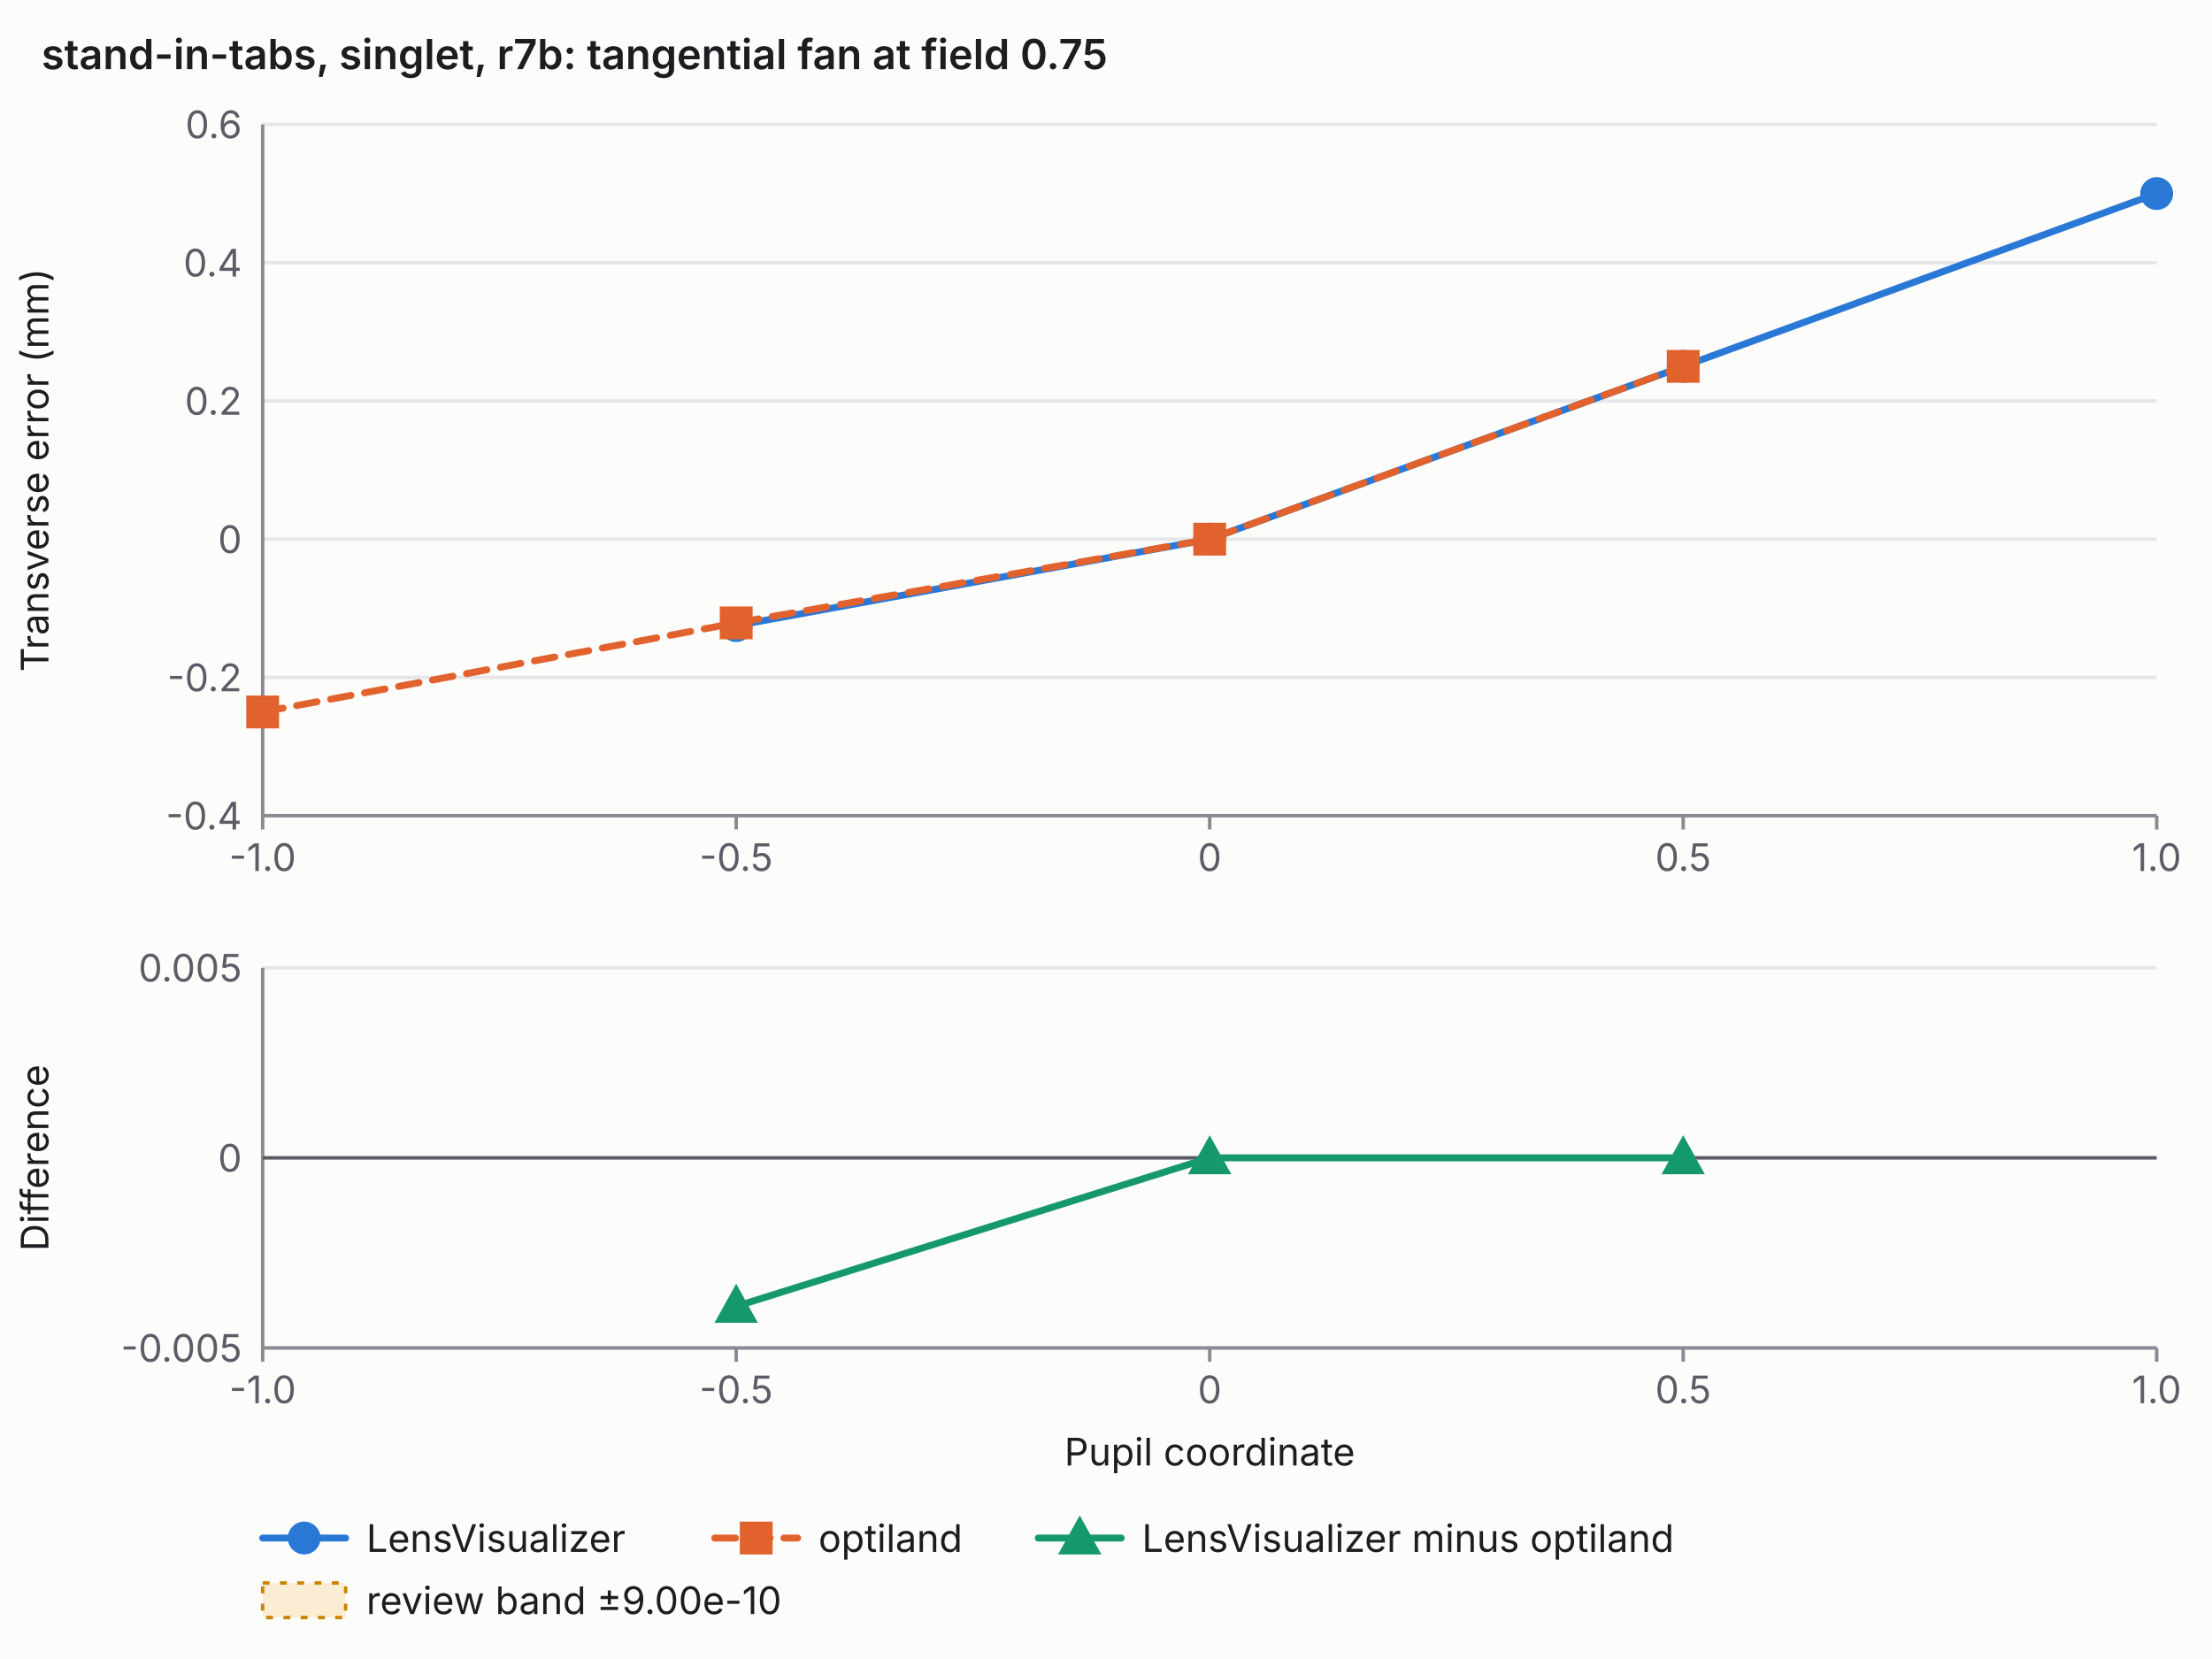
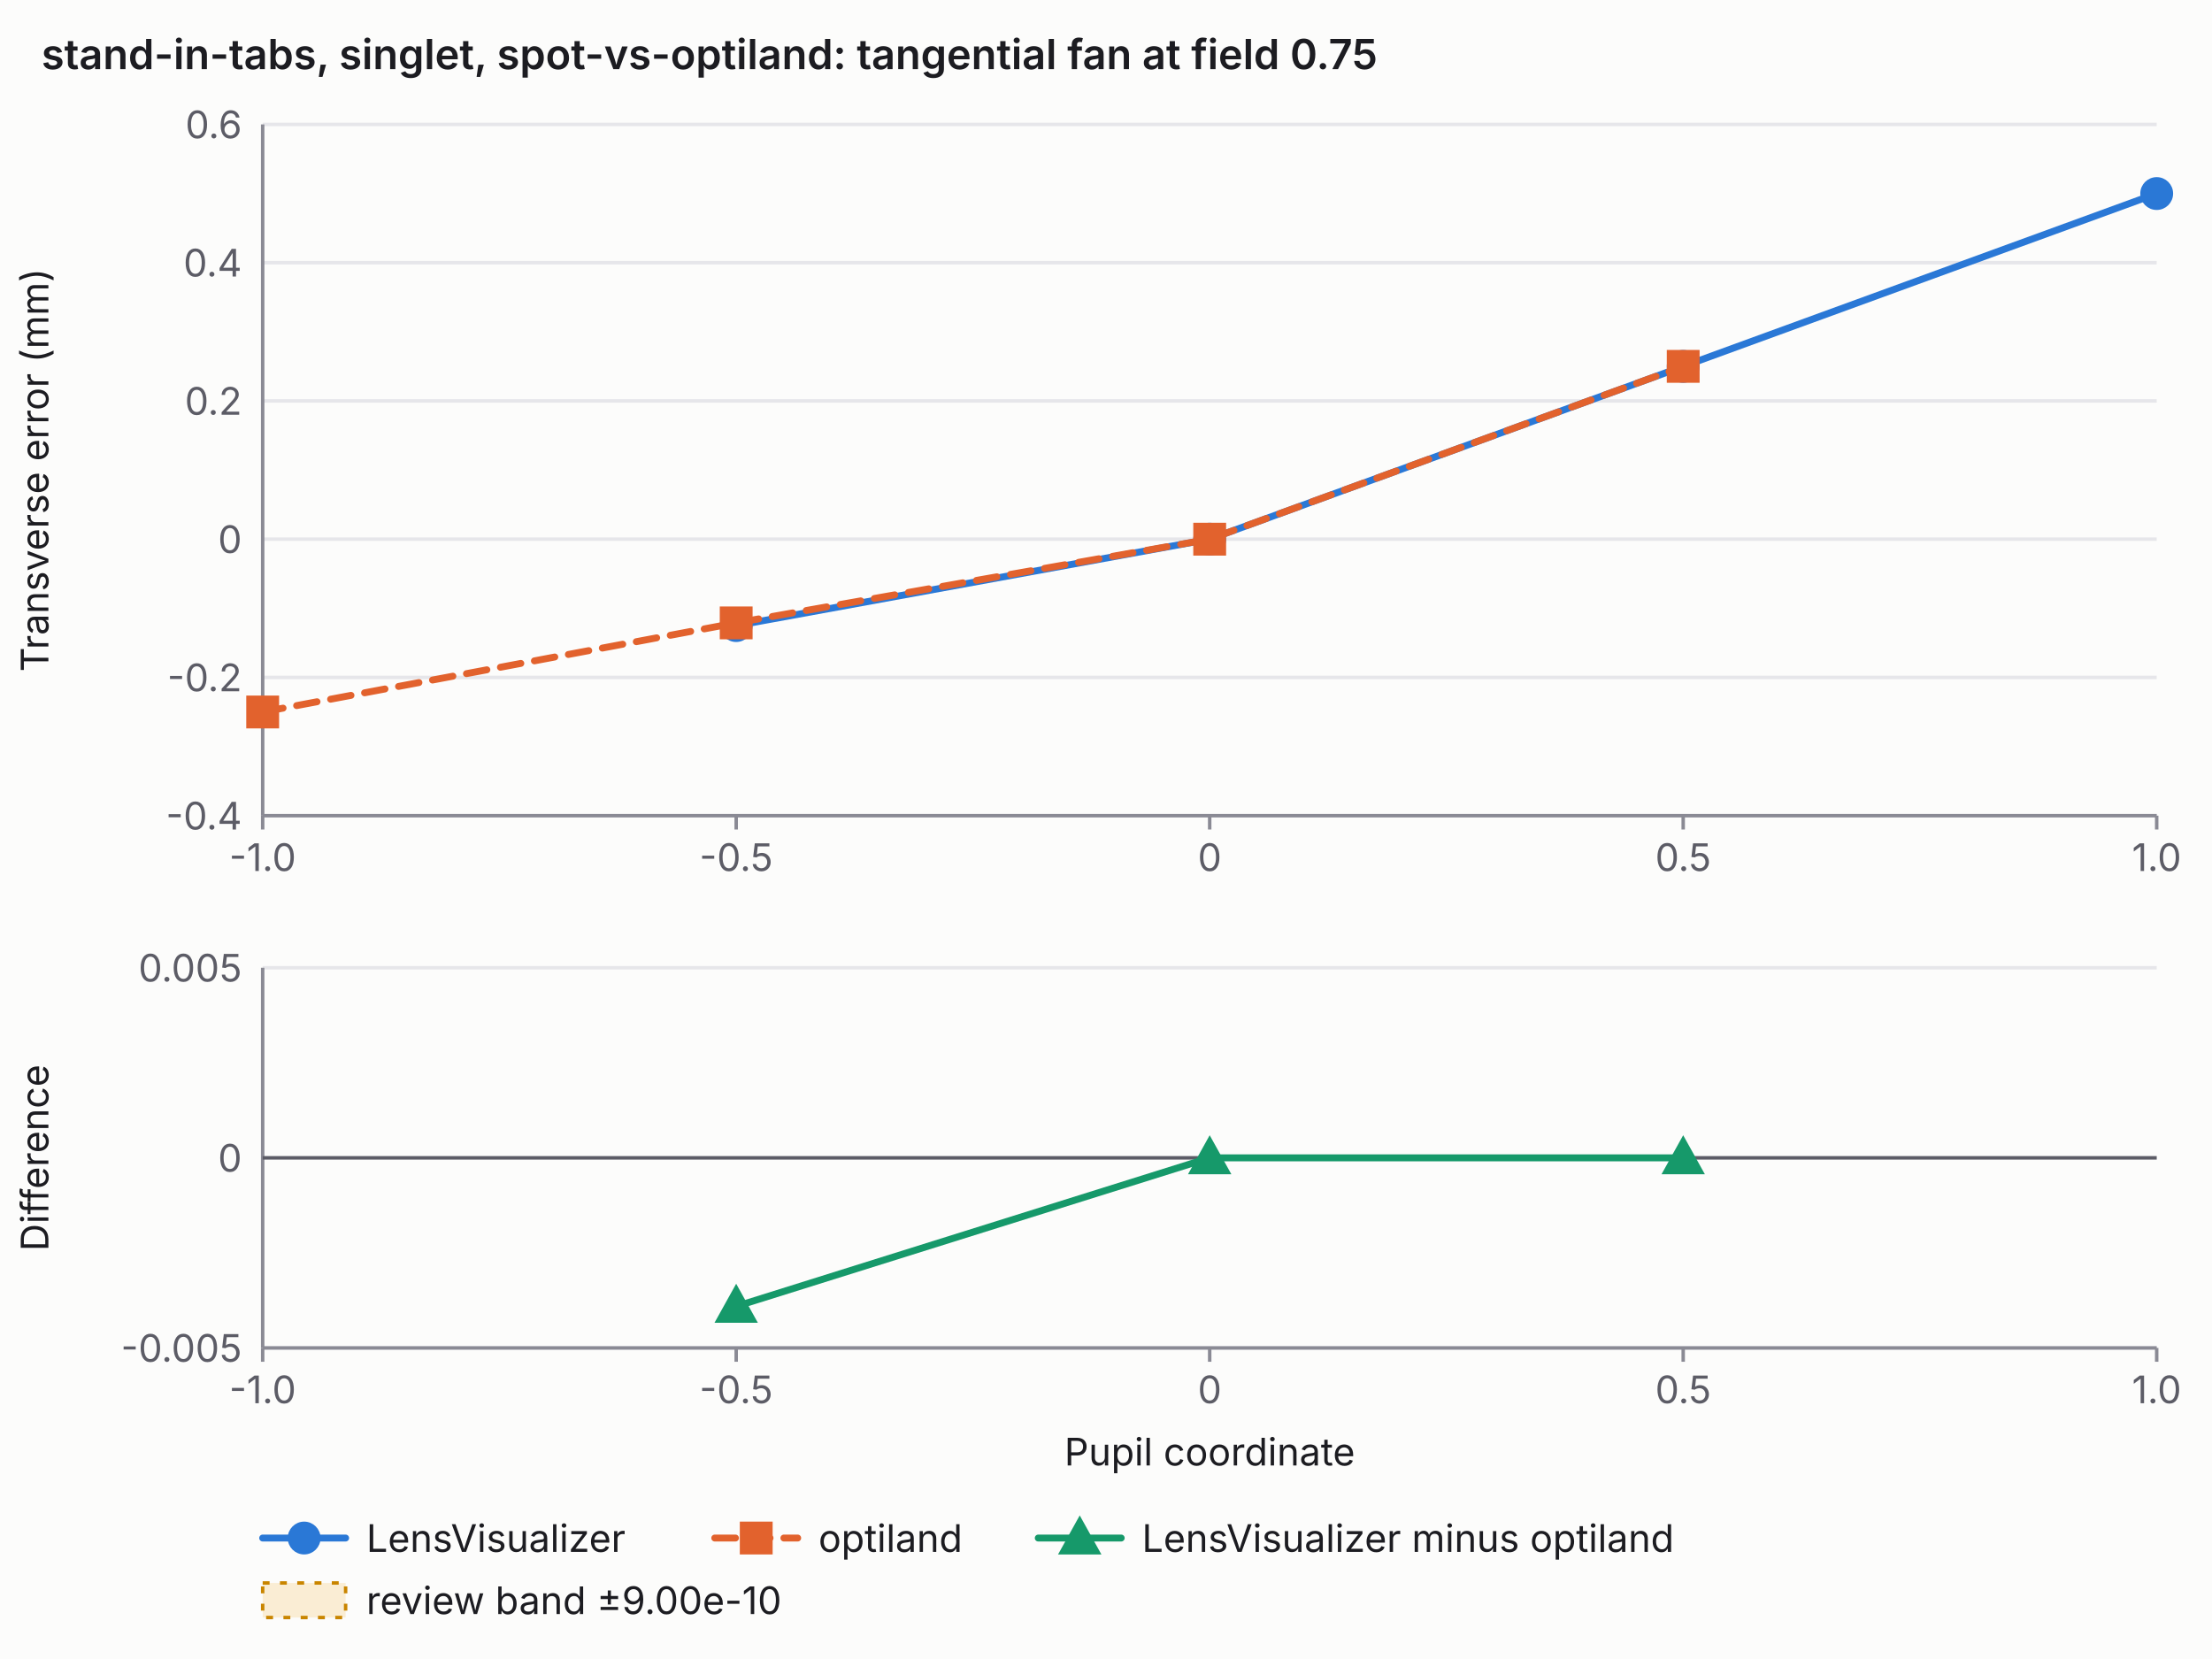
<svg xmlns="http://www.w3.org/2000/svg" class="lvc" width="640" height="480" viewBox="0 0 640 480" role="img">
  <style>.lvc{font:11px system-ui,-apple-system,'Segoe UI',sans-serif}
.lvc .bg{fill:#fcfcfb}
.lvc text{fill:#1c1c21}
.lvc text.muted{fill:#5c5c66}
.lvc text.head{font-weight:600;font-size:12px}
.lvc .grid{stroke:#e6e6ea;stroke-width:1}
.lvc .axis{stroke:#8a8a94;stroke-width:1}
.lvc .line{fill:none;stroke-width:2;stroke-linejoin:round;stroke-linecap:round}
.lvc .dash{stroke-dasharray:6 4}
.lvc .dot{stroke:#fcfcfb;stroke-width:1.5}
.lvc .band{fill:#eda100;fill-opacity:.16;stroke:#c98500;stroke-width:1;stroke-dasharray:2 3}
.lvc .zeroline{stroke:#5c5c66;stroke-width:1}
.lvc .gate{stroke:#d03b3b;stroke-width:1.5;stroke-dasharray:5 3;fill:none}
.lvc .bar{fill:#2a78d6}
.lvc .ring{fill:#fcfcfb;stroke:#2a78d6;stroke-width:2}
.lvc .none{stroke:#8a8a94;stroke-width:2}
.lvc .cell{stroke:#fcfcfb;stroke-width:2}
.lvc .cell.empty{fill:#f4f4f6}
.lvc text.vt{font-weight:600;text-anchor:middle}
.lvc .s0{stroke:#2a78d6}
.lvc .dot.s0{fill:#2a78d6}
.lvc .s1{stroke:#e2622d}
.lvc .dot.s1{fill:#e2622d}
.lvc .s2{stroke:#16996a}
.lvc .dot.s2{fill:#16996a}
.lvc .s3{stroke:#b47b00}
.lvc .dot.s3{fill:#b47b00}
.lvc .s4{stroke:#cf5f8e}
.lvc .dot.s4{fill:#cf5f8e}
.lvc .s5{stroke:#008300}
.lvc .dot.s5{fill:#008300}
.lvc .s6{stroke:#6250d6}
.lvc .dot.s6{fill:#6250d6}
.lvc .s7{stroke:#e34948}
.lvc .dot.s7{fill:#e34948}
.lvc .sx{stroke:#8a8a94}
.lvc .dot.sx{fill:#8a8a94}
.lvc .v-PASS{fill:#cdebcd}
.lvc text.t-PASS{fill:#0b3d0b}
.lvc .v-FLOOR{fill:#e3f2dc}
.lvc text.t-FLOOR{fill:#24451a}
.lvc .v-FAIL{fill:#f6cfcc}
.lvc text.t-FAIL{fill:#5c0f0b}
.lvc .v-ERROR{fill:#e9b7b3}
.lvc text.t-ERROR{fill:#4a0906}
.lvc .v-ATTENTION{fill:#fbe5ad}
.lvc text.t-ATTENTION{fill:#4a3600}
.lvc .v-RECORDED{fill:#e3e3ea}
.lvc text.t-RECORDED{fill:#2c2c33}
.lvc .v-UNSUPPORTED{fill:#ededf1}
.lvc text.t-UNSUPPORTED{fill:#45454e}
.lvc .v-BLOCKED{fill:#d9d9e1}
.lvc text.t-BLOCKED{fill:#2c2c33}
@media (prefers-color-scheme:dark){
.lvc .bg{fill:#1a1a19}
.lvc text{fill:#e7e7ec}
.lvc text.muted{fill:#a3a3ad}
.lvc .grid{stroke:#2e2e34}
.lvc .axis{stroke:#6b6b75}
.lvc .dot{stroke:#1a1a19}
.lvc .band{fill:#c98500;fill-opacity:.22;stroke:#eda100}
.lvc .zeroline{stroke:#a3a3ad}
.lvc .gate{stroke:#e66767}
.lvc .bar{fill:#3987e5}
.lvc .ring{fill:#1a1a19;stroke:#3987e5}
.lvc .none{stroke:#6b6b75}
.lvc .cell{stroke:#1a1a19}
.lvc .cell.empty{fill:#222226}
.lvc .s0{stroke:#3987e5}
.lvc .dot.s0{fill:#3987e5}
.lvc .s1{stroke:#d95926}
.lvc .dot.s1{fill:#d95926}
.lvc .s2{stroke:#199e70}
.lvc .dot.s2{fill:#199e70}
.lvc .s3{stroke:#c98500}
.lvc .dot.s3{fill:#c98500}
.lvc .s4{stroke:#d55181}
.lvc .dot.s4{fill:#d55181}
.lvc .s5{stroke:#008300}
.lvc .dot.s5{fill:#008300}
.lvc .s6{stroke:#9085e9}
.lvc .dot.s6{fill:#9085e9}
.lvc .s7{stroke:#e66767}
.lvc .dot.s7{fill:#e66767}
.lvc .sx{stroke:#6b6b75}
.lvc .dot.sx{fill:#6b6b75}
.lvc .v-PASS{fill:#1d4a22}
.lvc text.t-PASS{fill:#d9f2d9}
.lvc .v-FLOOR{fill:#2b4223}
.lvc text.t-FLOOR{fill:#e1efdb}
.lvc .v-FAIL{fill:#5a1d1a}
.lvc text.t-FAIL{fill:#ffdcd8}
.lvc .v-ERROR{fill:#6b2420}
.lvc text.t-ERROR{fill:#ffe3e0}
.lvc .v-ATTENTION{fill:#56420a}
.lvc text.t-ATTENTION{fill:#fbeac0}
.lvc .v-RECORDED{fill:#34343c}
.lvc text.t-RECORDED{fill:#e4e4ea}
.lvc .v-UNSUPPORTED{fill:#2a2a31}
.lvc text.t-UNSUPPORTED{fill:#c8c8d0}
.lvc .v-BLOCKED{fill:#3d3d46}
.lvc text.t-BLOCKED{fill:#e4e4ea}
}</style>
  <rect class="bg" x="0" y="0" width="640" height="480" />
  <g>
-     <text x="12" y="20" class="head">stand-in-tabs, singlet, r7b: tangential fan at field 0.75</text>
+     <text x="12" y="20" class="head">stand-in-tabs, singlet, spot-vs-optiland: tangential fan at field 0.75</text>
  </g>
  <line class="grid" x1="76" y1="236" x2="624" y2="236" />
  <text x="70" y="240" class="muted" text-anchor="end">-0.4</text>
  <line class="grid" x1="76" y1="196" x2="624" y2="196" />
  <text x="70" y="200" class="muted" text-anchor="end">-0.2</text>
  <line class="grid" x1="76" y1="156" x2="624" y2="156" />
  <text x="70" y="160" class="muted" text-anchor="end">0</text>
  <line class="grid" x1="76" y1="116" x2="624" y2="116" />
  <text x="70" y="120" class="muted" text-anchor="end">0.2</text>
  <line class="grid" x1="76" y1="76" x2="624" y2="76" />
  <text x="70" y="80" class="muted" text-anchor="end">0.4</text>
  <line class="grid" x1="76" y1="36" x2="624" y2="36" />
  <text x="70" y="40" class="muted" text-anchor="end">0.6</text>
  <line class="axis" x1="76" y1="236" x2="76" y2="240" />
  <text x="76" y="252" class="muted" text-anchor="middle">-1.0</text>
  <line class="axis" x1="213" y1="236" x2="213" y2="240" />
  <text x="213" y="252" class="muted" text-anchor="middle">-0.5</text>
  <line class="axis" x1="350" y1="236" x2="350" y2="240" />
  <text x="350" y="252" class="muted" text-anchor="middle">0</text>
  <line class="axis" x1="487" y1="236" x2="487" y2="240" />
  <text x="487" y="252" class="muted" text-anchor="middle">0.5</text>
  <line class="axis" x1="624" y1="236" x2="624" y2="240" />
  <text x="624" y="252" class="muted" text-anchor="middle">1.0</text>
  <line class="axis" x1="76" y1="236" x2="624" y2="236" />
  <line class="axis" x1="76" y1="36" x2="76" y2="236" />
  <text x="14" y="136" text-anchor="middle" transform="rotate(-90 14 136)">Transverse error (mm)</text>
  <line class="grid" x1="76" y1="390" x2="624" y2="390" />
  <text x="70" y="394" class="muted" text-anchor="end">-0.005</text>
  <line class="grid" x1="76" y1="335" x2="624" y2="335" />
  <text x="70" y="339" class="muted" text-anchor="end">0</text>
  <line class="grid" x1="76" y1="280" x2="624" y2="280" />
  <text x="70" y="284" class="muted" text-anchor="end">0.005</text>
  <line class="axis" x1="76" y1="390" x2="76" y2="394" />
  <text x="76" y="406" class="muted" text-anchor="middle">-1.0</text>
  <line class="axis" x1="213" y1="390" x2="213" y2="394" />
  <text x="213" y="406" class="muted" text-anchor="middle">-0.5</text>
  <line class="axis" x1="350" y1="390" x2="350" y2="394" />
  <text x="350" y="406" class="muted" text-anchor="middle">0</text>
  <line class="axis" x1="487" y1="390" x2="487" y2="394" />
  <text x="487" y="406" class="muted" text-anchor="middle">0.5</text>
  <line class="axis" x1="624" y1="390" x2="624" y2="394" />
  <text x="624" y="406" class="muted" text-anchor="middle">1.0</text>
  <line class="axis" x1="76" y1="390" x2="624" y2="390" />
  <line class="axis" x1="76" y1="280" x2="76" y2="390" />
  <text x="14" y="335" text-anchor="middle" transform="rotate(-90 14 335)">Difference</text>
  <text x="350" y="424" text-anchor="middle">Pupil coordinate</text>
  <rect class="band" x="76" y="335" width="548" height="0" />
  <line class="zeroline" x1="76" y1="335" x2="624" y2="335" />
  <polyline class="line s0" points="213,181 350,156 487,106 624,56" />
  <circle class="dot s0" cx="213" cy="181" r="4" />
  <circle class="dot s0" cx="350" cy="156" r="4" />
  <circle class="dot s0" cx="487" cy="106" r="4" />
  <circle class="dot s0" cx="624" cy="56" r="4" />
  <polyline class="line s1 dash" points="76,206 213,180.22 350,156 487,106" />
  <rect class="dot s1" x="72" y="202" width="8" height="8" />
  <rect class="dot s1" x="209" y="176.22" width="8" height="8" />
  <rect class="dot s1" x="346" y="152" width="8" height="8" />
  <rect class="dot s1" x="483" y="102" width="8" height="8" />
  <polyline class="line s2" points="213,377.97 350,335 487,335" />
  <polygon class="dot s2" points="213,372.97 218,381.97 208,381.97" />
  <polygon class="dot s2" points="350,330 355,339 345,339" />
  <polygon class="dot s2" points="487,330 492,339 482,339" />
  <g>
    <line class="line s0" x1="76" y1="445" x2="100" y2="445" />
    <circle class="dot s0" cx="88" cy="445" r="4" />
    <text x="106" y="449">LensVisualizer</text>
  </g>
  <g>
    <line class="line s1 dash" x1="206.8" y1="445" x2="230.8" y2="445" />
    <rect class="dot s1" x="214.8" y="441" width="8" height="8" />
    <text x="236.8" y="449">optiland</text>
  </g>
  <g>
    <line class="line s2" x1="300.4" y1="445" x2="324.4" y2="445" />
    <polygon class="dot s2" points="312.4,440 317.4,449 307.4,449" />
    <text x="330.4" y="449">LensVisualizer minus optiland</text>
  </g>
  <g>
    <rect class="band" x="76" y="458" width="24" height="10" />
    <text x="106" y="467">review band ±9.00e-10</text>
  </g>
</svg>
